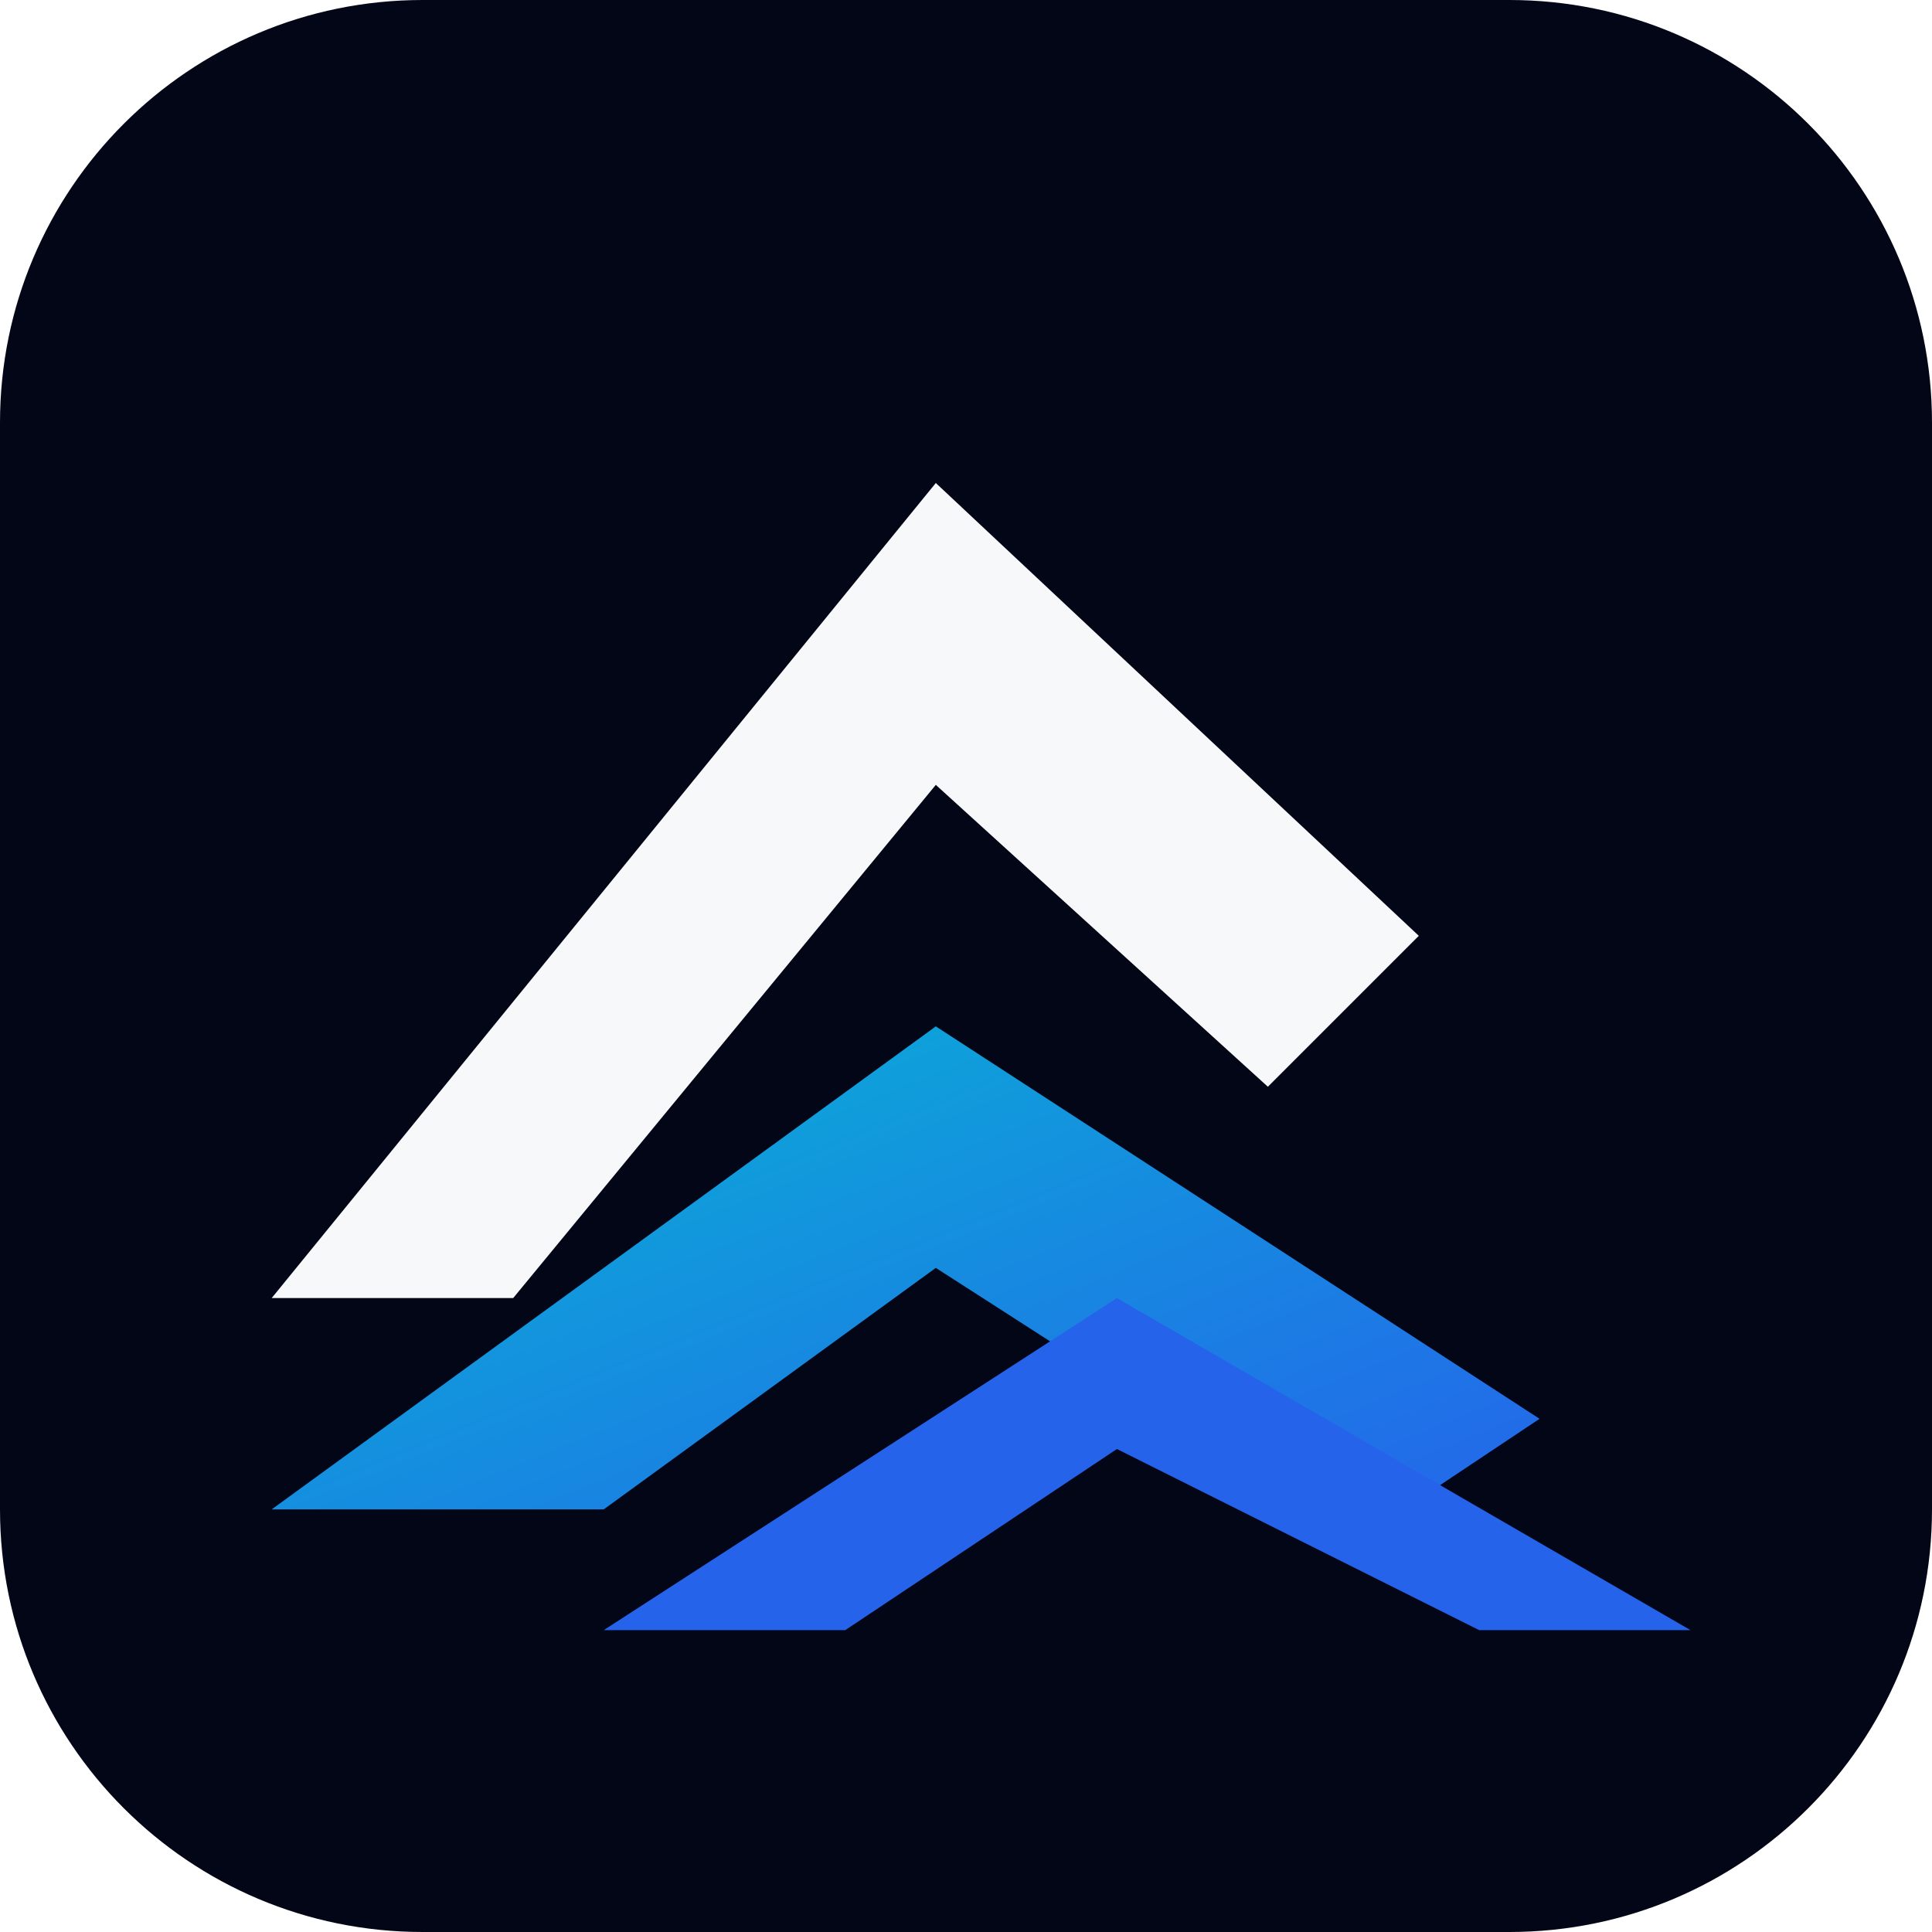
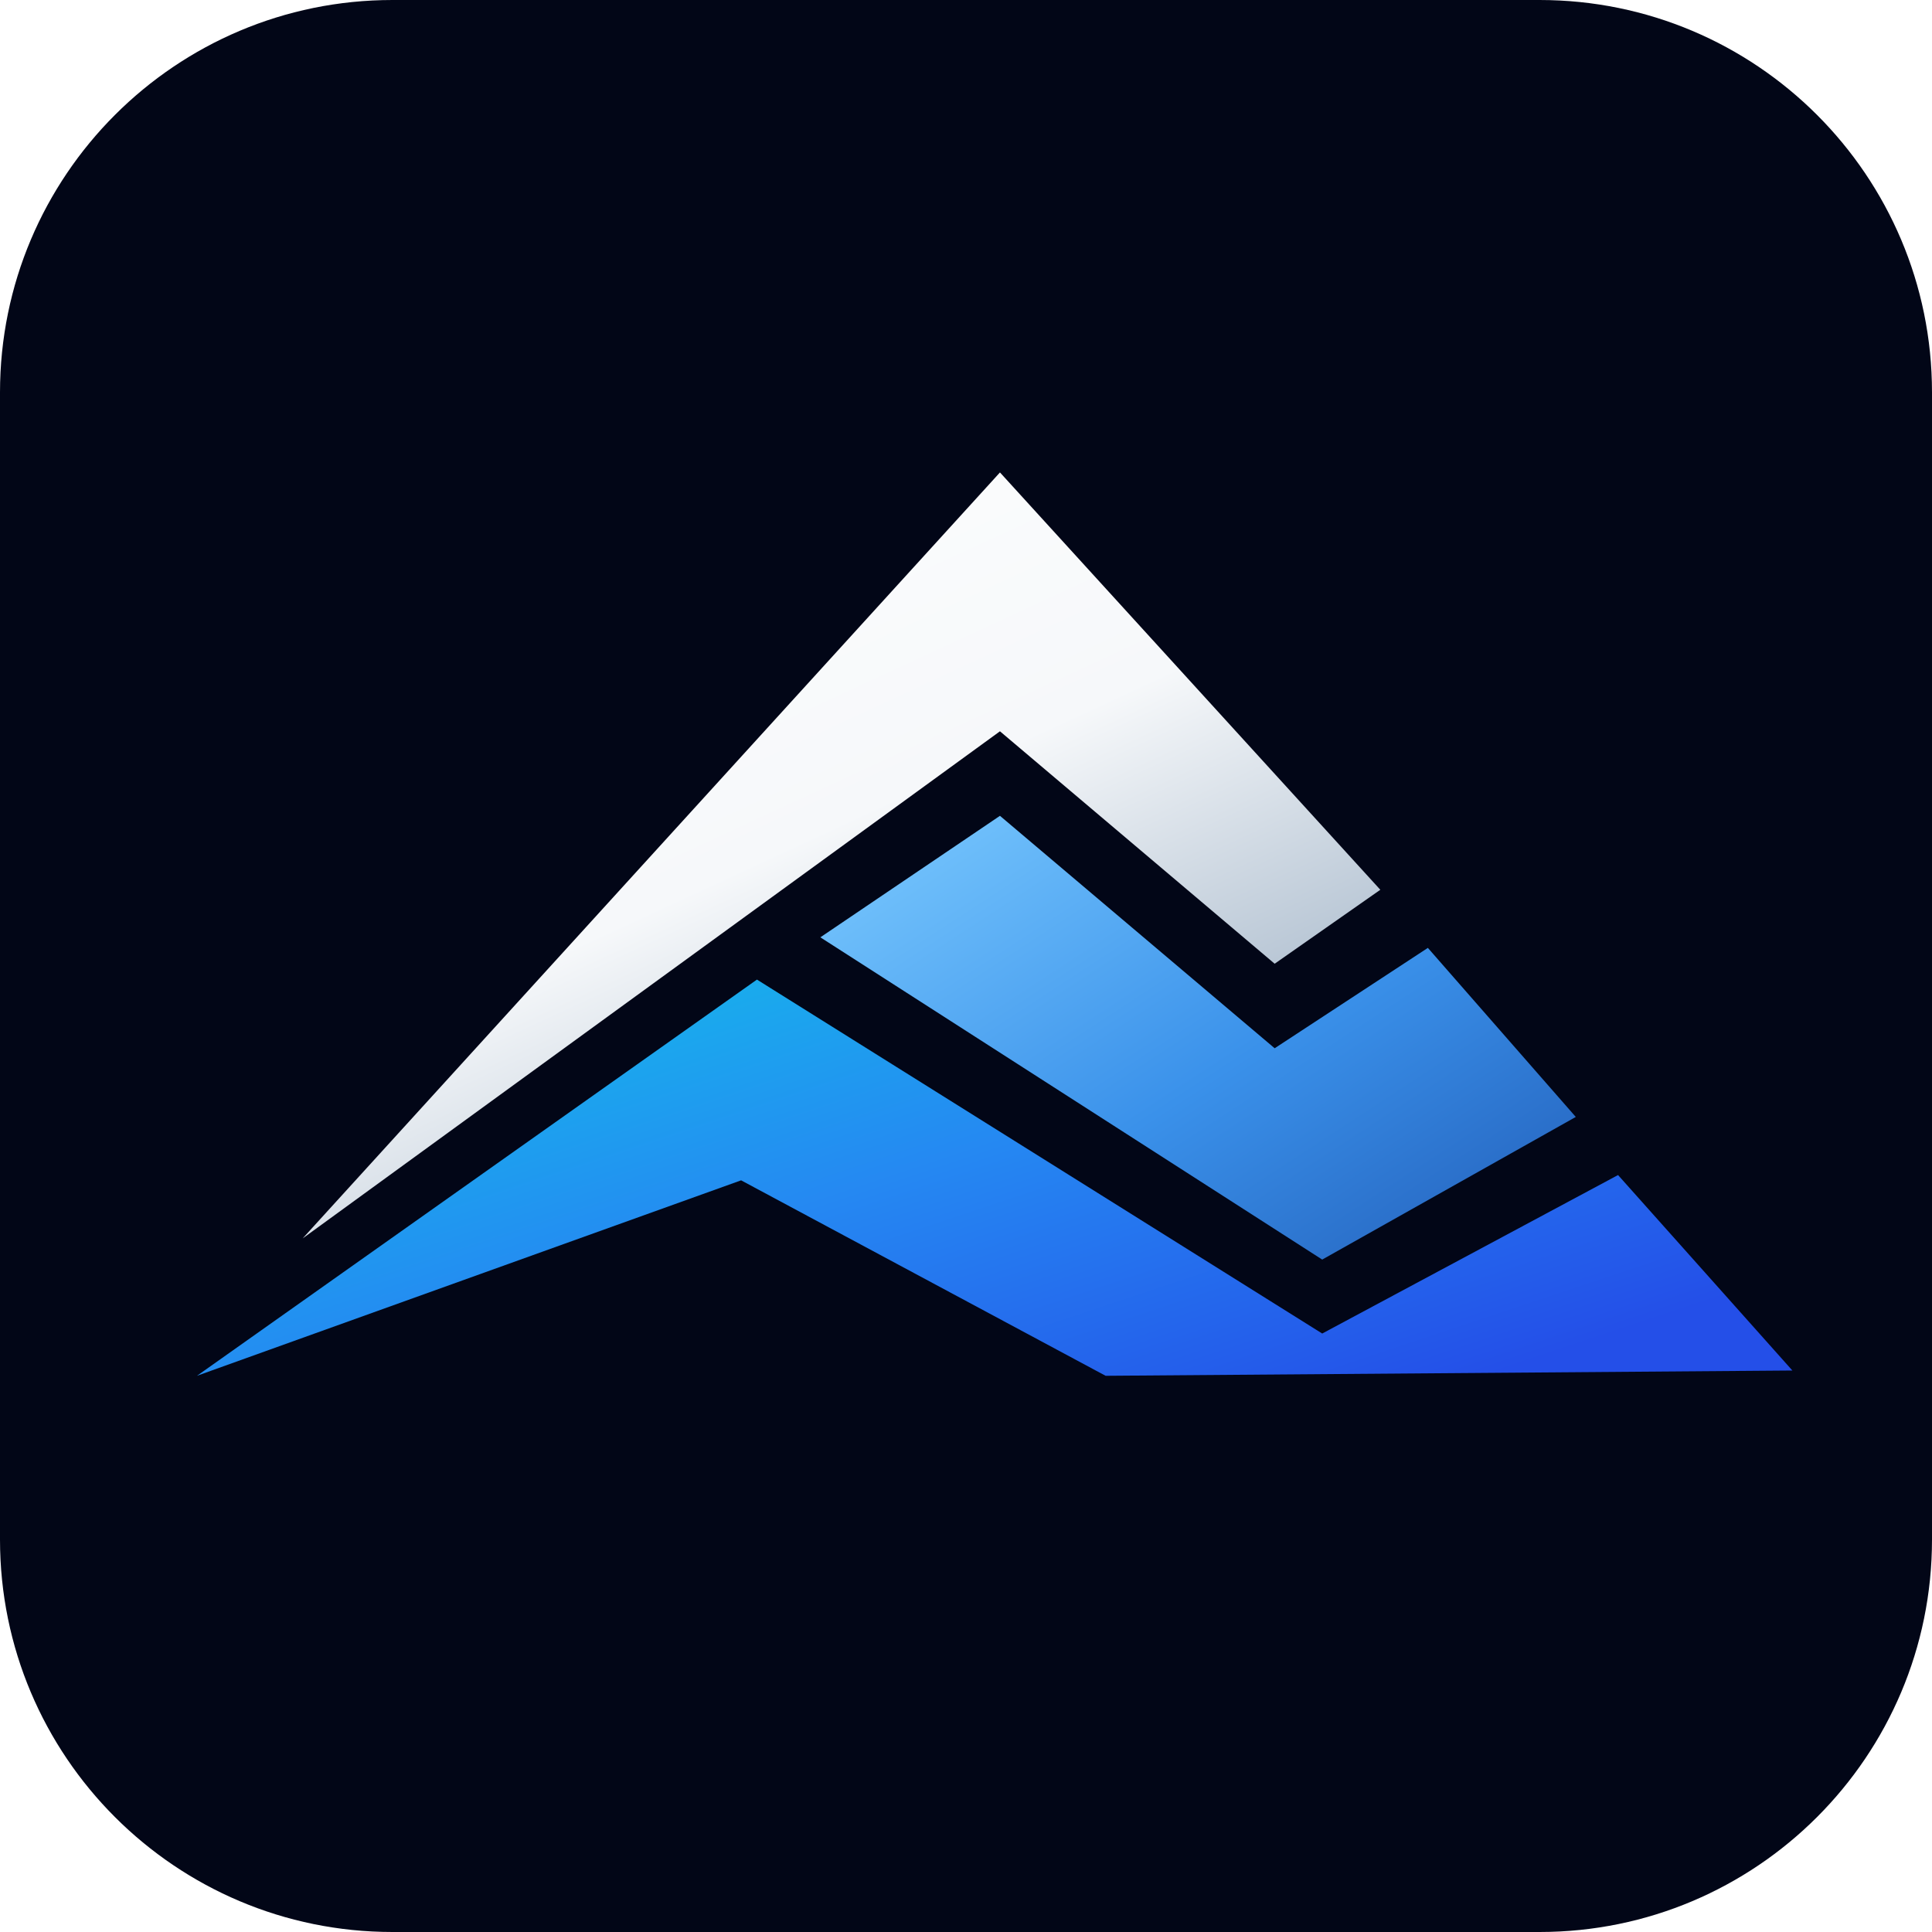
- <svg xmlns="http://www.w3.org/2000/svg" width="64" height="64" viewBox="0 0 64 64" role="img" aria-label="PeakDownload logo">
-   <defs>
-     <linearGradient id="fav" x1="0" y1="0" x2="1" y2="1">
-       <stop offset="0%" stop-color="#06B6D4" />
-       <stop offset="100%" stop-color="#2563EB" />
-     </linearGradient>
-   </defs>
-   <rect x="0" y="0" width="64" height="64" rx="14" fill="#020617" />
-   <path d="M9 43 L31 16 L47 31 L42 36 L31 26 L17 43 Z" fill="#F6F8FA" />
-   <path d="M9 50 L31 34 L51 47 L45 51 L31 42 L20 50 Z" fill="url(#fav)" />
-   <path d="M20 54 L37 43 L56 54 L49 54 L37 48 L28 54 Z" fill="#2563EB" />
+ <svg xmlns="http://www.w3.org/2000/svg" width="128" height="128" viewBox="0 0 128 128" role="img" aria-label="PeakDownload">
+   <rect width="128" height="128" rx="26" fill="#020617" />
+   <g transform="translate(5,25) scale(.35)">
+     <defs>
+       <linearGradient id="summitGrad" x1="0" y1="0" x2="0.65" y2="1">
+         <stop offset="0%" stop-color="#FFFFFF" />
+         <stop offset="55%" stop-color="#F6F8FA" />
+         <stop offset="100%" stop-color="#9FB2C6" />
+       </linearGradient>
+       <linearGradient id="midGrad" x1="0" y1="0" x2="1" y2="0.9">
+         <stop offset="0%" stop-color="#7CCBFF" />
+         <stop offset="58%" stop-color="#3A91EA" />
+         <stop offset="100%" stop-color="#2563BE" />
+       </linearGradient>
+       <linearGradient id="bottomGrad" x1="0" y1="0" x2="1" y2="0.75">
+         <stop offset="0%" stop-color="#11C5E9" />
+         <stop offset="52%" stop-color="#2588F2" />
+         <stop offset="100%" stop-color="#244FE8" />
+       </linearGradient>
+     </defs>
+     <polygon points="247,97 175,18 43,163 175,67 227,111" fill="url(#summitGrad)" />
+     <polygon points="141,106 236,167 284,140 256,108 227,127 175,83" fill="url(#midGrad)" />
+     <polygon points="23,189 126,152 195,189 325,188 292,151 236,181 129,114" fill="url(#bottomGrad)" />
+   </g>
</svg>
